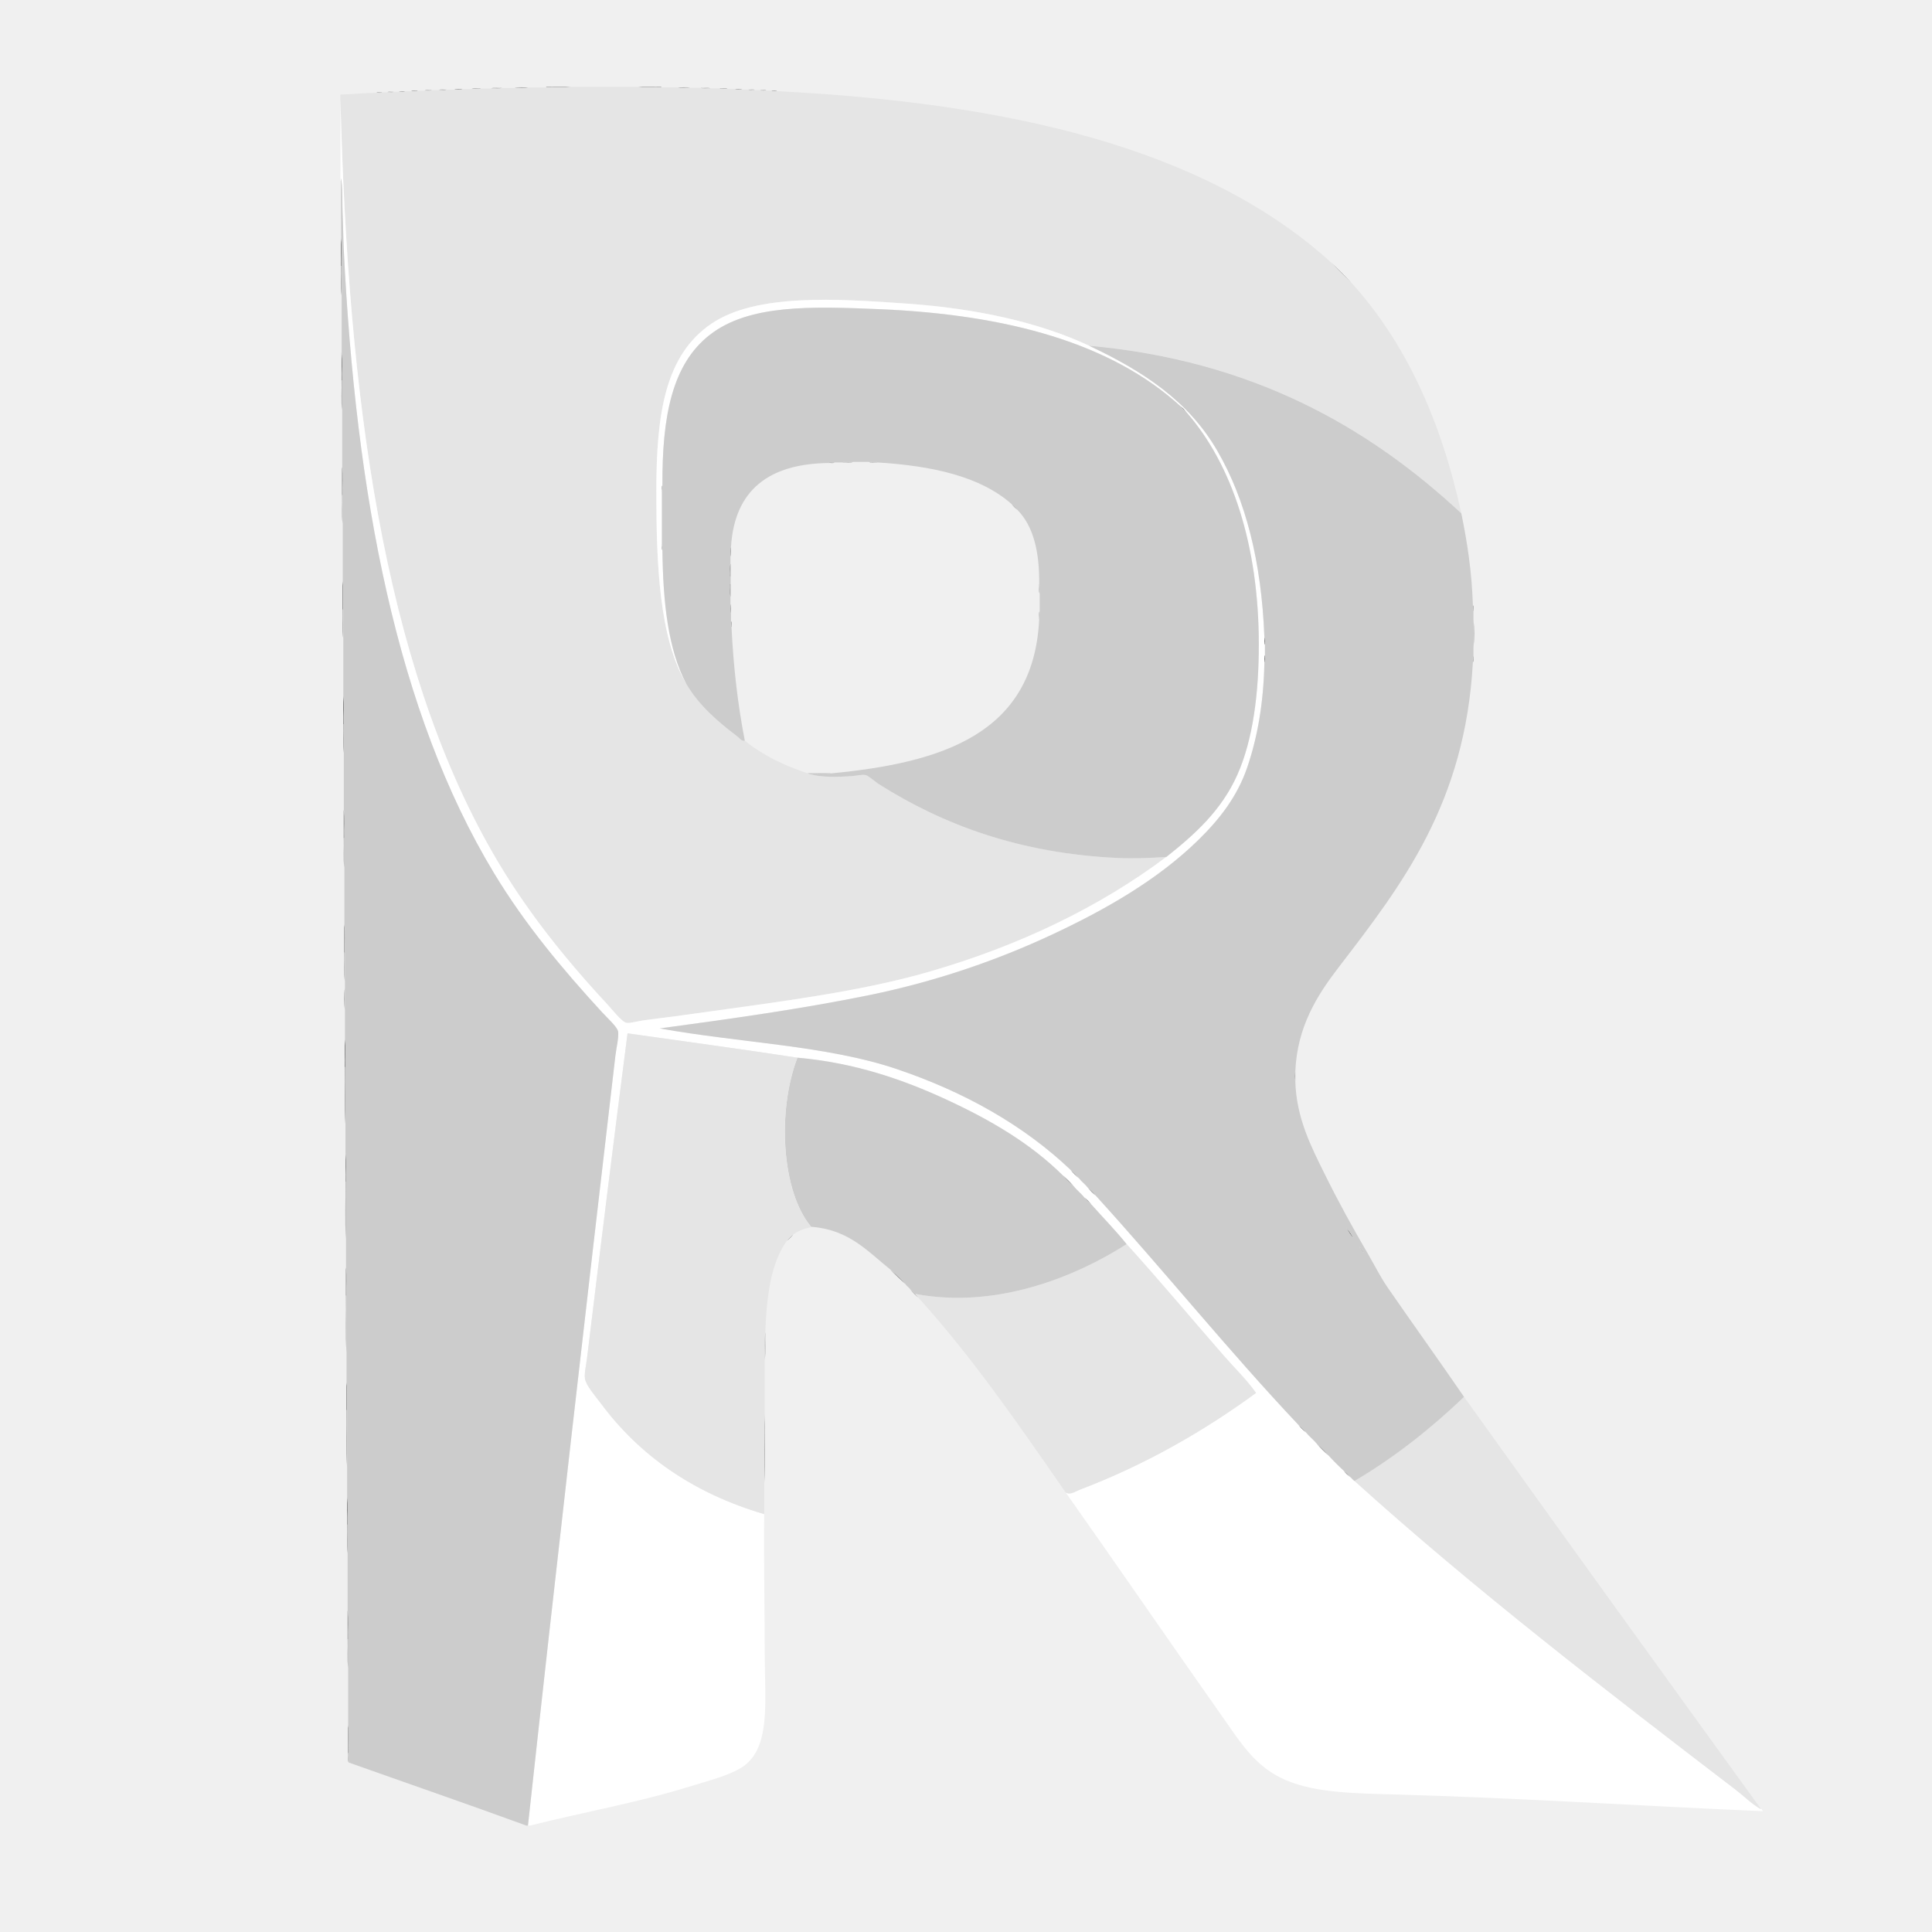
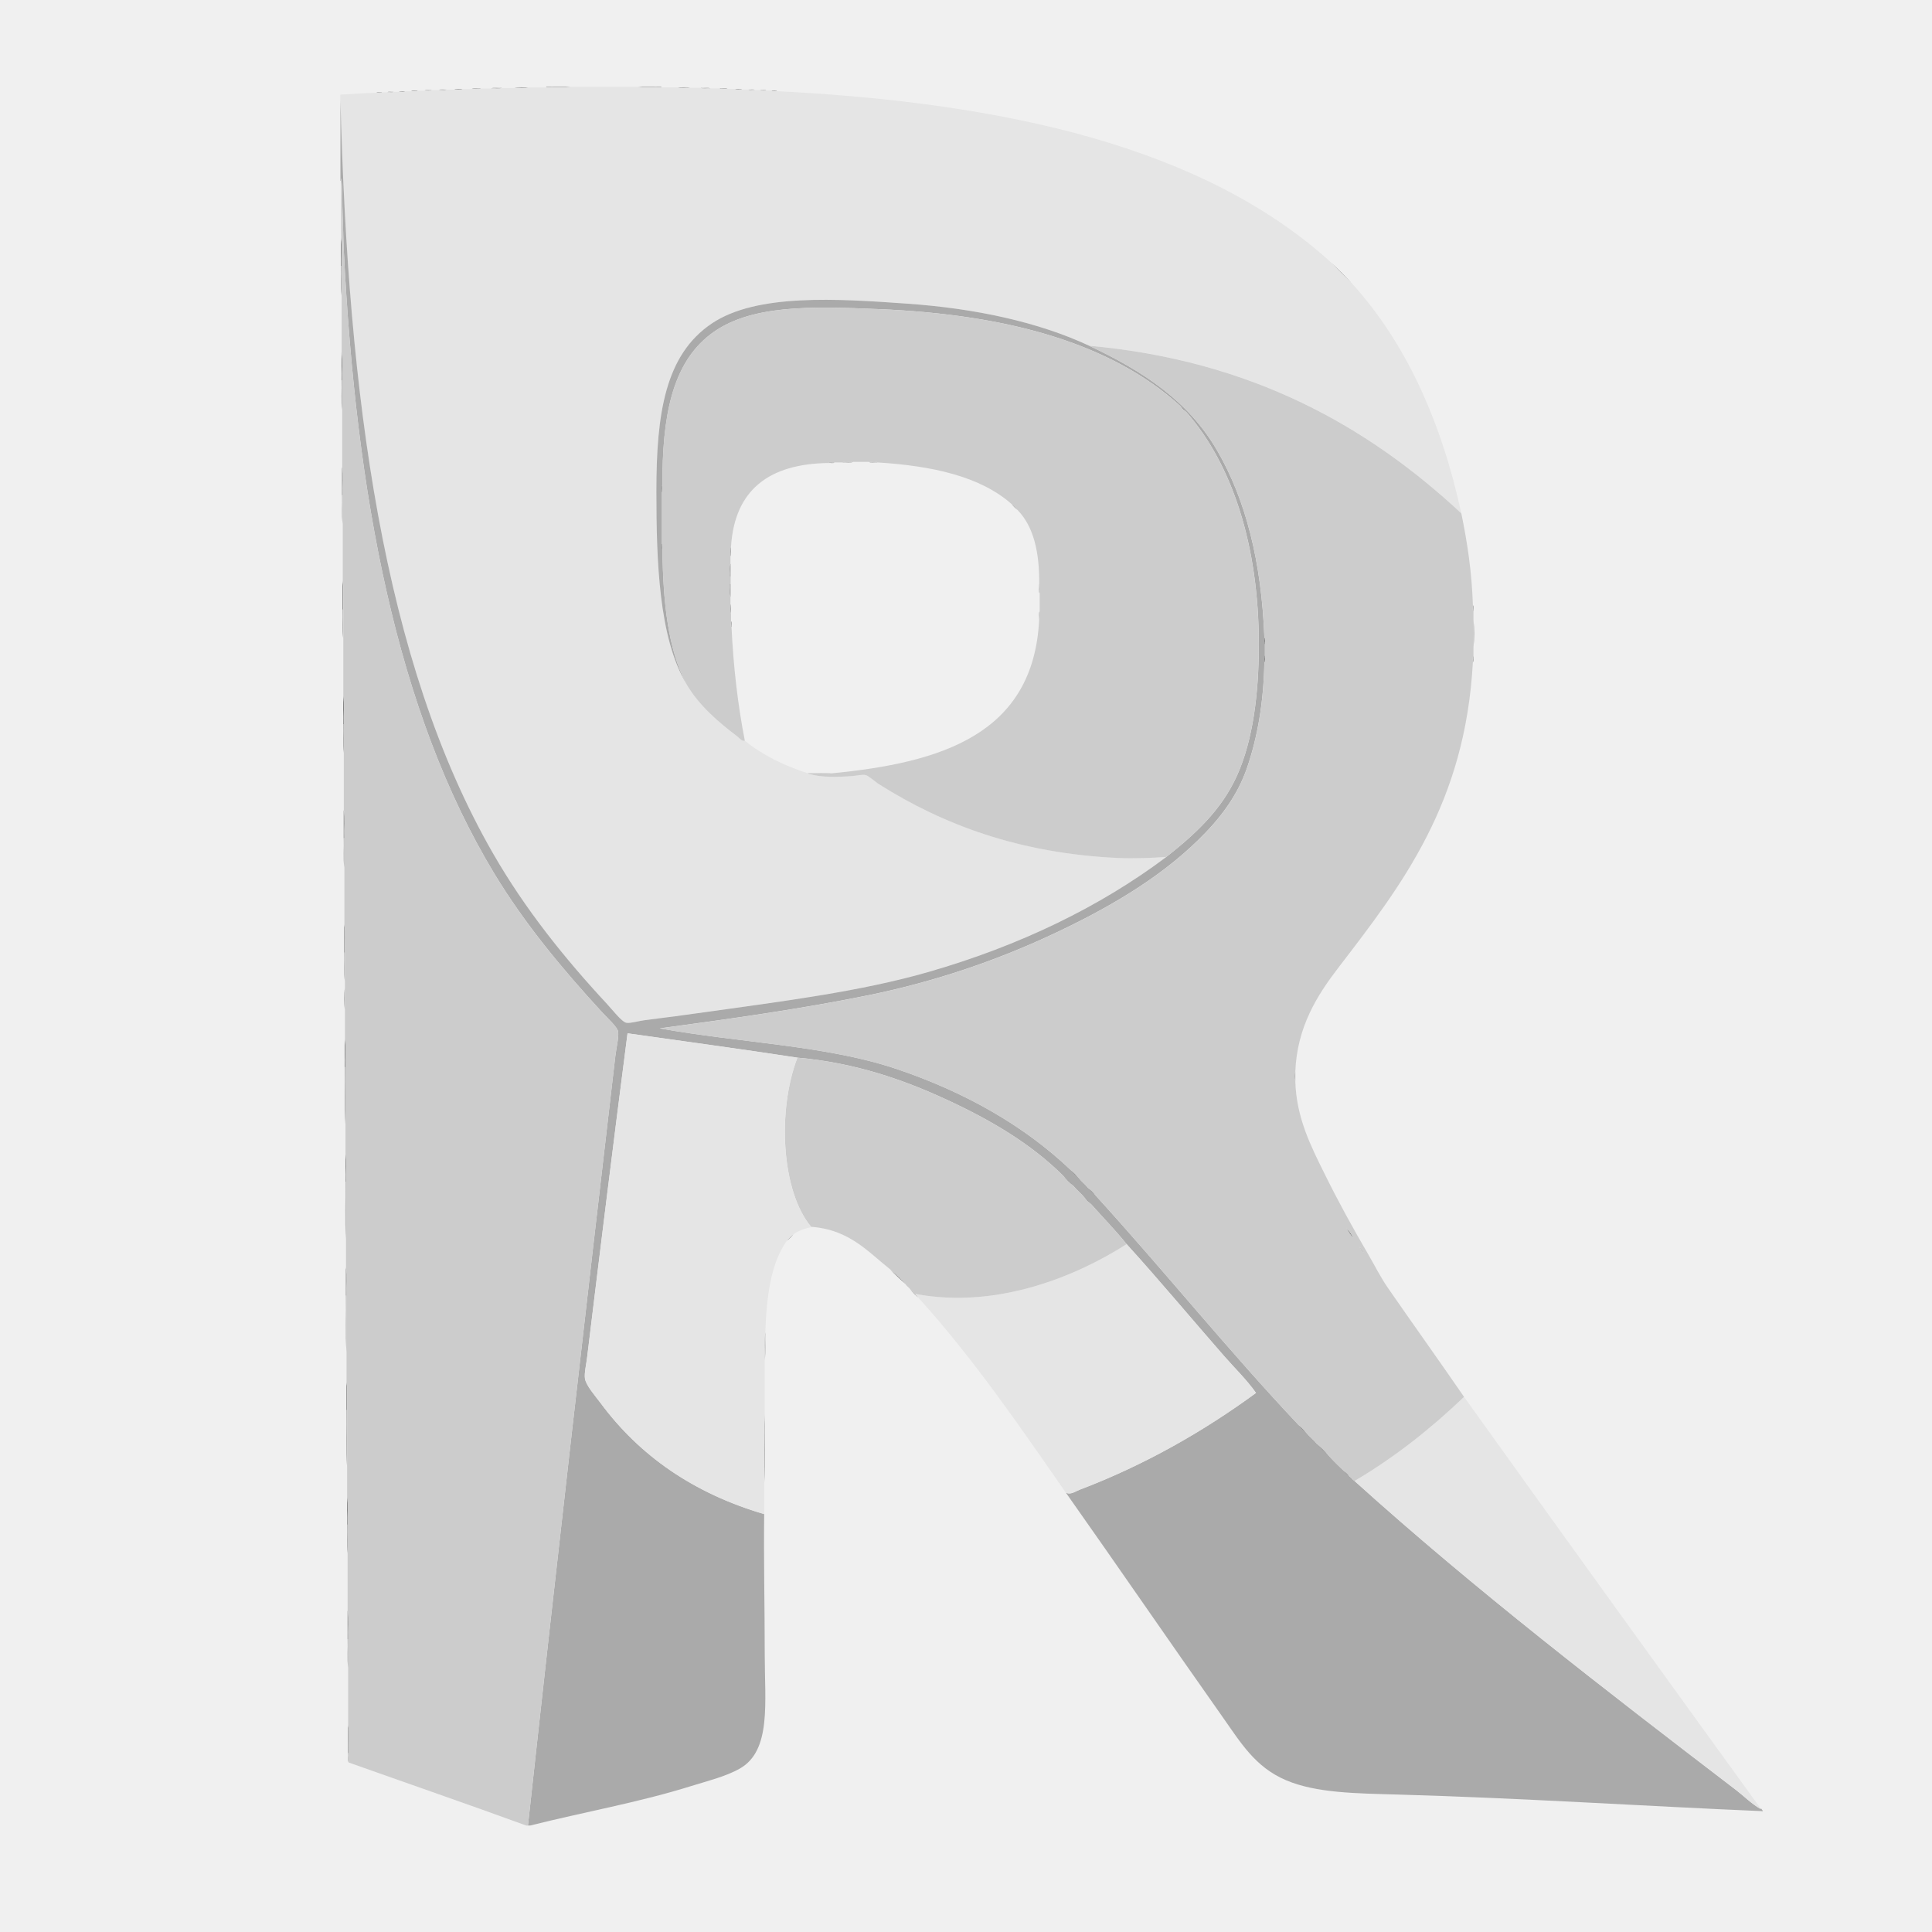
<svg xmlns="http://www.w3.org/2000/svg" version="1.1" baseProfile="tiny" id="Layer_1" x="0px" y="0px" width="80px" height="80px" viewBox="0 0 80 80" xml:space="preserve">
  <path fill-rule="evenodd" fill="#9F9F9F" d="M22.618,3.617c0-0.008,0-0.016,0-0.023c0.344,0,0.688,0,1.031,0  C23.351,3.646,22.954,3.602,22.618,3.617z" />
  <path fill-rule="evenodd" fill="#9F9F9F" d="M26.397,3.594c0.33,0,0.658,0,0.986,0c0,0.008,0,0.016,0,0.023  C27.063,3.602,26.681,3.646,26.397,3.594z" />
  <path fill-rule="evenodd" fill="#9F9F9F" d="M21.313,3.639c0.145-0.053,0.389-0.008,0.572-0.021  C21.739,3.67,21.497,3.625,21.313,3.639z" />
  <path fill-rule="evenodd" fill="#9F9F9F" d="M28.048,3.617c0.168,0.014,0.396-0.031,0.527,0.021  C28.407,3.625,28.179,3.67,28.048,3.617z" />
  <path fill-rule="evenodd" fill="#9F9F9F" d="M20.327,3.662c0.107-0.053,0.313-0.008,0.459-0.023  C20.679,3.693,20.474,3.648,20.327,3.662z" />
  <path fill-rule="evenodd" fill="#9F9F9F" d="M29.011,3.639c0.129,0.016,0.32-0.029,0.412,0.023  C29.292,3.648,29.103,3.693,29.011,3.639z" />
  <path fill-rule="evenodd" fill="#9F9F9F" d="M19.526,3.686c0.084-0.053,0.266-0.008,0.389-0.023  C19.831,3.715,19.647,3.67,19.526,3.686z" />
  <path fill-rule="evenodd" fill="#9F9F9F" d="M29.788,3.662c0.107,0.016,0.275-0.029,0.344,0.023  C30.024,3.67,29.858,3.715,29.788,3.662z" />
  <path fill-rule="evenodd" fill="#9F9F9F" d="M18.815,3.709c0.07-0.053,0.236-0.01,0.344-0.023  C19.091,3.738,18.923,3.693,18.815,3.709z" />
  <path fill-rule="evenodd" fill="#9F9F9F" d="M30.431,3.686c0.092,0.014,0.242-0.029,0.297,0.023  C30.636,3.693,30.483,3.738,30.431,3.686z" />
  <path fill-rule="evenodd" fill="#9F9F9F" d="M18.175,3.73c0.061-0.053,0.221-0.008,0.32-0.021  C18.433,3.762,18.274,3.717,18.175,3.73z" />
  <path fill-rule="evenodd" fill="#9F9F9F" d="M30.979,3.709c0.086,0.014,0.229-0.031,0.275,0.021  C31.171,3.717,31.026,3.762,30.979,3.709z" />
  <path fill-rule="evenodd" fill="#9F9F9F" d="M17.579,3.754c0.055-0.053,0.205-0.008,0.297-0.023  C17.823,3.783,17.671,3.74,17.579,3.754z" />
  <path fill-rule="evenodd" fill="#9F9F9F" d="M31.483,3.73c0.078,0.016,0.213-0.029,0.252,0.023  C31.659,3.74,31.522,3.783,31.483,3.73z" />
  <path fill-rule="evenodd" fill="#9F9F9F" d="M17.028,3.777c0.047-0.053,0.191-0.008,0.275-0.023  C17.257,3.807,17.114,3.762,17.028,3.777z" />
  <path fill-rule="evenodd" fill="#9F9F9F" d="M31.942,3.754c0.068,0.014,0.197-0.029,0.229,0.023  C32.101,3.762,31.974,3.807,31.942,3.754z" />
  <path fill-rule="evenodd" fill="#9F9F9F" d="M16.524,3.801c0.039-0.053,0.176-0.01,0.252-0.023  C16.737,3.83,16.603,3.785,16.524,3.801z" />
  <path fill-rule="evenodd" fill="#9F9F9F" d="M16.044,3.822c0.039-0.053,0.174-0.008,0.252-0.021  C16.257,3.852,16.12,3.809,16.044,3.822z" />
  <path fill-rule="evenodd" fill="#9F9F9F" d="M15.585,3.846c0.033-0.053,0.16-0.008,0.23-0.023  C15.782,3.875,15.655,3.832,15.585,3.846z" />
  <path fill-rule="evenodd" fill="#676767" d="M14.12,9.848c0.053,0.344,0.008,0.787,0.021,1.168c-0.006,0-0.014,0-0.021,0  C14.12,10.627,14.12,10.236,14.12,9.848z" />
  <path fill-rule="evenodd" fill="#9F9F9F" d="M14.12,11.016c0.008,0,0.016,0,0.021,0c0,0.404,0,0.811,0,1.215  C14.089,11.871,14.136,11.414,14.12,11.016z" />
  <path fill-rule="evenodd" fill="#676767" d="M14.142,14.59c0.055,0.344,0.008,0.787,0.023,1.168c-0.008,0-0.016,0-0.023,0  C14.142,15.369,14.142,14.979,14.142,14.59z" />
  <path fill-rule="evenodd" fill="#9F9F9F" d="M14.142,15.758c0.008,0,0.016,0,0.023,0c0,0.404,0,0.809,0,1.215  C14.112,16.613,14.157,16.154,14.142,15.758z" />
  <path fill-rule="evenodd" fill="#9F9F9F" d="M34.874,19.148c0.107-0.053,0.313-0.008,0.459-0.023  C35.226,19.178,35.021,19.133,34.874,19.148z" />
  <path fill-rule="evenodd" fill="#9F9F9F" d="M35.974,19.125c0.115,0.016,0.289-0.029,0.367,0.023  C36.226,19.133,36.05,19.178,35.974,19.125z" />
  <path fill-rule="evenodd" fill="#9F9F9F" d="M34.302,19.172c0.039-0.053,0.174-0.01,0.252-0.023  C34.515,19.201,34.378,19.156,34.302,19.172z" />
  <path fill-rule="evenodd" fill="#676767" d="M14.165,19.332c0.055,0.344,0.008,0.785,0.023,1.168c-0.008,0-0.016,0-0.023,0  C14.165,20.111,14.165,19.721,14.165,19.332z" />
  <path fill-rule="evenodd" fill="#676767" d="M27.429,20.088c-0.014,0.092,0.029,0.244-0.021,0.297  C27.421,20.293,27.376,20.143,27.429,20.088z" />
  <path fill-rule="evenodd" fill="#9F9F9F" d="M14.165,20.5c0.008,0,0.016,0,0.023,0c0,0.396,0,0.795,0,1.191  C14.136,21.34,14.181,20.889,14.165,20.5z" />
  <path fill-rule="evenodd" fill="#676767" d="M27.407,22.516c0.051,0.047,0.008,0.191,0.021,0.275  C27.376,22.744,27.421,22.6,27.407,22.516z" />
  <path fill-rule="evenodd" fill="#9F9F9F" d="M30.247,23.043c0.016-0.131-0.031-0.32,0.023-0.412  C30.255,22.76,30.3,22.951,30.247,23.043z" />
  <path fill-rule="evenodd" fill="#676767" d="M30.247,23.34c0,0.176,0,0.352,0,0.527c-0.008,0-0.016,0-0.023,0  C30.239,23.699,30.194,23.471,30.247,23.34z" />
  <path fill-rule="evenodd" fill="#9F9F9F" d="M30.224,23.867c0.008,0,0.016,0,0.023,0c0,0.107,0,0.215,0,0.32  c-0.008,0-0.016,0-0.023,0C30.224,24.082,30.224,23.975,30.224,23.867z" />
  <path fill-rule="evenodd" fill="#676767" d="M14.188,24.051c0.053,0.352,0.008,0.801,0.023,1.191c-0.008,0-0.016,0-0.023,0  C14.188,24.846,14.188,24.447,14.188,24.051z" />
  <path fill-rule="evenodd" fill="#676767" d="M30.224,24.188c0.008,0,0.016,0,0.023,0c0,0.176,0,0.352,0,0.527  C30.194,24.584,30.239,24.355,30.224,24.188z" />
  <path fill-rule="evenodd" fill="#9F9F9F" d="M43.03,24.188c0.053,0.086,0.008,0.268,0.021,0.391  C42.999,24.492,43.044,24.311,43.03,24.188z" />
  <path fill-rule="evenodd" fill="#9F9F9F" d="M30.247,25.014c0.053,0.084,0.008,0.266,0.023,0.389  C30.216,25.318,30.263,25.135,30.247,25.014z" />
  <path fill-rule="evenodd" fill="#9F9F9F" d="M60.989,25.059c0.053,0.039,0.008,0.176,0.023,0.252  C60.96,25.271,61.005,25.137,60.989,25.059z" />
  <path fill-rule="evenodd" fill="#9F9F9F" d="M14.188,25.242c0.008,0,0.016,0,0.023,0c0,0.396,0,0.793,0,1.191  C14.157,26.082,14.204,25.631,14.188,25.242z" />
  <path fill-rule="evenodd" fill="#9F9F9F" d="M43.052,25.311c-0.014,0.107,0.031,0.273-0.021,0.344  C43.044,25.547,42.999,25.379,43.052,25.311z" />
  <path fill-rule="evenodd" fill="#9F9F9F" d="M61.013,25.654c0.037,0.336,0.037,0.832,0,1.168  C61.013,26.434,61.013,26.043,61.013,25.654z" />
  <path fill-rule="evenodd" fill="#9F9F9F" d="M30.271,25.723c0.051,0.039,0.008,0.176,0.021,0.252  C30.241,25.936,30.284,25.801,30.271,25.723z" />
  <path fill-rule="evenodd" fill="#676767" d="M52.353,26.387c0.053,0.063,0.008,0.221,0.023,0.32  C52.323,26.646,52.368,26.486,52.353,26.387z" />
  <path fill-rule="evenodd" fill="#676767" d="M52.376,27.121c-0.016,0.1,0.029,0.258-0.023,0.32  C52.368,27.342,52.323,27.182,52.376,27.121z" />
  <path fill-rule="evenodd" fill="#9F9F9F" d="M60.989,27.418c0.016-0.076-0.029-0.213,0.023-0.252  C60.997,27.244,61.042,27.379,60.989,27.418z" />
  <path fill-rule="evenodd" fill="#676767" d="M14.212,28.793c0.053,0.352,0.008,0.801,0.021,1.191c-0.008,0-0.014,0-0.021,0  C14.212,29.586,14.212,29.189,14.212,28.793z" />
  <path fill-rule="evenodd" fill="#9F9F9F" d="M14.212,29.984c0.008,0,0.014,0,0.021,0c0,0.396,0,0.793,0,1.191  C14.181,30.824,14.226,30.373,14.212,29.984z" />
  <path fill-rule="evenodd" fill="#9F9F9F" d="M33.454,32.023c0.32,0,0.641,0,0.963,0c-0.26,0.053-0.619,0.008-0.918,0.021  C33.481,32.041,33.454,32.045,33.454,32.023z" />
  <path fill-rule="evenodd" fill="#676767" d="M14.233,33.535c0.055,0.344,0.008,0.785,0.023,1.168c-0.008,0-0.016,0-0.023,0  C14.233,34.313,14.233,33.924,14.233,33.535z" />
  <path fill-rule="evenodd" fill="#9F9F9F" d="M14.233,34.703c0.008,0,0.016,0,0.023,0c0,0.404,0,0.809,0,1.215  C14.204,35.559,14.249,35.1,14.233,34.703z" />
  <path fill-rule="evenodd" fill="#676767" d="M14.257,38.277c0.053,0.344,0.008,0.785,0.023,1.168c-0.008,0-0.016,0-0.023,0  C14.257,39.055,14.257,38.666,14.257,38.277z" />
  <path fill-rule="evenodd" fill="#9F9F9F" d="M14.257,39.445c0.008,0,0.016,0,0.023,0c0,0.396,0,0.793,0,1.191  C14.226,40.285,14.272,39.834,14.257,39.445z" />
  <path fill-rule="evenodd" fill="#9F9F9F" d="M14.28,40.91c0,0.299,0,0.596,0,0.895C14.241,41.561,14.241,41.156,14.28,40.91z" />
  <path fill-rule="evenodd" fill="#676767" d="M14.28,43.018c0.053,0.344,0.008,0.787,0.023,1.17c-0.008,0-0.016,0-0.023,0  C14.28,43.797,14.28,43.408,14.28,43.018z" />
  <path fill-rule="evenodd" fill="#9F9F9F" d="M14.28,44.188c0.008,0,0.016,0,0.023,0c0,0.785,0,1.572,0,2.359  C14.249,45.805,14.296,44.965,14.28,44.188z" />
  <path fill-rule="evenodd" fill="#9F9F9F" d="M53.636,44.76c-0.037-0.078-0.037-0.313,0-0.391  C53.636,44.5,53.636,44.629,53.636,44.76z" />
  <path fill-rule="evenodd" fill="#676767" d="M14.304,47.738c0.053,0.352,0.006,0.801,0.021,1.191c-0.008,0-0.016,0-0.021,0  C14.304,48.531,14.304,48.135,14.304,47.738z" />
  <path fill-rule="evenodd" fill="#9F9F9F" d="M14.304,48.93c0.006,0,0.014,0,0.021,0c0,0.785,0,1.572,0,2.359  C14.272,50.547,14.317,49.707,14.304,48.93z" />
  <path fill-rule="evenodd" fill="#676767" d="M14.325,52.48c0.055,0.342,0.008,0.785,0.023,1.168c-0.008,0-0.016,0-0.023,0  C14.325,53.258,14.325,52.869,14.325,52.48z" />
  <path fill-rule="evenodd" fill="#9F9F9F" d="M14.325,53.648c0.008,0,0.016,0,0.023,0c0,0.785,0,1.572,0,2.359  C14.296,55.268,14.341,54.426,14.325,53.648z" />
  <path fill-rule="evenodd" fill="#9F9F9F" d="M31.69,55.16c-0.016,0.373,0.029,0.809-0.023,1.145  C31.683,55.932,31.636,55.496,31.69,55.16z" />
  <path fill-rule="evenodd" fill="#676767" d="M14.349,57.221c0.053,0.344,0.008,0.787,0.023,1.17c-0.008,0-0.016,0-0.023,0  C14.349,58,14.349,57.611,14.349,57.221z" />
  <path fill-rule="evenodd" fill="#9F9F9F" d="M14.349,58.391c0.008,0,0.016,0,0.023,0c0,0.785,0,1.572,0,2.359  C14.317,60.008,14.364,59.168,14.349,58.391z" />
  <path fill-rule="evenodd" fill="#9F9F9F" d="M31.667,58.551c-0.016,0.961,0.031,1.984-0.023,2.908  C31.659,60.498,31.614,59.475,31.667,58.551z" />
  <path fill-rule="evenodd" fill="#676767" d="M14.372,61.963c0.053,0.344,0.008,0.787,0.021,1.168c-0.006,0-0.014,0-0.021,0  C14.372,62.742,14.372,62.354,14.372,61.963z" />
  <path fill-rule="evenodd" fill="#9F9F9F" d="M14.372,63.131c0.008,0,0.016,0,0.021,0c0,0.398,0,0.795,0,1.191  C14.341,63.973,14.388,63.521,14.372,63.131z" />
  <path fill-rule="evenodd" fill="#676767" d="M14.394,66.682c0.055,0.352,0.008,0.803,0.023,1.191c-0.008,0-0.016,0-0.023,0  C14.394,67.477,14.394,67.08,14.394,66.682z" />
  <path fill-rule="evenodd" fill="#9F9F9F" d="M14.394,67.873c0.008,0,0.016,0,0.023,0c0,0.398,0,0.795,0,1.191  C14.364,68.713,14.409,68.264,14.394,67.873z" />
  <path fill-rule="evenodd" fill="#676767" d="M14.417,71.424c0.055,0.344,0.008,0.787,0.023,1.17c-0.008,0-0.016,0-0.023,0  C14.417,72.203,14.417,71.814,14.417,71.424z" />
  <path fill-rule="evenodd" fill="#9F9F9F" d="M14.417,72.594c0.008,0,0.016,0,0.023,0c0,0.129,0,0.258,0,0.389  C14.388,72.898,14.433,72.715,14.417,72.594z" />
  <path fill-rule="evenodd" fill="#9F9F9F" d="M55.126,10.879c0.291,0.273,0.574,0.555,0.846,0.848  C55.681,11.453,55.397,11.17,55.126,10.879z" />
  <path fill-rule="evenodd" fill="#E5E5E5" d="M23.649,3.594c0.916,0,1.832,0,2.748,0c0.283,0.053,0.666,0.008,0.986,0.023  c0.221,0,0.443,0,0.664,0c0.131,0.053,0.359,0.008,0.527,0.021c0.145,0,0.289,0,0.436,0c0.092,0.055,0.281,0.01,0.412,0.023  c0.121,0,0.244,0,0.365,0c0.07,0.053,0.236,0.008,0.344,0.023c0.1,0,0.199,0,0.299,0c0.053,0.053,0.205,0.008,0.297,0.023  c0.084,0,0.168,0,0.252,0c0.047,0.053,0.191,0.008,0.275,0.021c0.076,0,0.152,0,0.229,0c0.039,0.053,0.176,0.01,0.252,0.023  c0.068,0,0.139,0,0.207,0c0.031,0.053,0.158,0.008,0.229,0.023c9.537,0.482,17.709,2.328,22.955,7.102  c0.271,0.291,0.555,0.574,0.846,0.848c2.229,2.459,3.701,5.678,4.537,9.529c-3.852-3.588-8.664-6.332-15.418-6.941  c-2.076-0.967-4.66-1.539-7.537-1.74c-2.887-0.203-6.23-0.428-8.086,0.824c-1.928,1.299-2.291,3.729-2.291,6.941  c0,2.955,0.109,6.078,1.238,7.973c0.504,0.871,1.299,1.566,2.107,2.176c0.096,0.072,0.186,0.215,0.32,0.184  c0.727,0.592,1.611,1.029,2.611,1.352c0,0.021,0.027,0.018,0.045,0.021c0.484,0.148,1.146,0.135,1.766,0.092  c0.193-0.014,0.42-0.072,0.572-0.045c0.123,0.021,0.391,0.275,0.572,0.389c2.629,1.658,5.793,2.861,9.896,3.047  c0.639,0.029,1.369,0,1.992-0.045c-2.75,2.064-6.072,3.676-9.85,4.764c-2.811,0.811-6.057,1.217-9.301,1.672  c-0.744,0.105-1.572,0.219-2.428,0.322c-0.271,0.033-0.609,0.141-0.779,0.113c-0.193-0.031-0.592-0.553-0.803-0.777  c-1.766-1.902-3.395-3.932-4.719-6.232c-4.582-7.959-6.008-19.01-6.322-31.199c0-0.078,0-0.154,0-0.23  c0.508-0.01,0.969-0.07,1.488-0.068c0.07-0.014,0.197,0.029,0.23-0.023c0.076,0,0.152,0,0.229,0  c0.076-0.014,0.213,0.029,0.252-0.021c0.076,0,0.152,0,0.229,0c0.078-0.016,0.213,0.029,0.252-0.023c0.084,0,0.168,0,0.252,0  c0.086-0.016,0.229,0.029,0.275-0.023c0.092,0,0.184,0,0.275,0c0.092-0.014,0.244,0.029,0.297-0.023c0.1,0,0.199,0,0.299,0  c0.1-0.014,0.258,0.031,0.32-0.021c0.107,0,0.213,0,0.32,0c0.107-0.016,0.275,0.029,0.344-0.023c0.123,0,0.244,0,0.367,0  c0.121-0.016,0.305,0.029,0.389-0.023c0.139,0,0.275,0,0.412,0c0.146-0.014,0.352,0.031,0.459-0.023c0.176,0,0.352,0,0.527,0  c0.184-0.014,0.426,0.031,0.572-0.021c0.244,0,0.488,0,0.732,0C22.954,3.602,23.351,3.646,23.649,3.594z" />
-   <path fill-rule="evenodd" fill="#FFFFFF" d="M14.097,4.145c0.314,12.189,1.74,23.24,6.322,31.199  c1.324,2.301,2.953,4.33,4.719,6.232c0.211,0.225,0.609,0.746,0.803,0.777c0.17,0.027,0.508-0.08,0.779-0.113  c0.855-0.104,1.684-0.217,2.428-0.322c3.244-0.455,6.49-0.861,9.301-1.672c3.777-1.088,7.1-2.699,9.85-4.764  c1.164-0.922,2.275-1.918,2.934-3.391c0.648-1.453,0.893-3.357,0.893-5.406c0-4.1-1.1-7.449-3-9.621  c-0.076-0.094-0.16-0.178-0.252-0.252c-2.852-2.598-7.135-3.785-12.439-4.01c-2.854-0.121-5.412-0.201-7.033,1.055  c-1.57,1.215-1.984,3.383-1.971,6.23c-0.053,0.055-0.008,0.205-0.021,0.297c0,0.711,0,1.42,0,2.131  c0.014,0.084-0.031,0.229,0.021,0.275c0.025,2.145,0.234,4.102,0.986,5.521c-1.129-1.895-1.238-5.018-1.238-7.973  c0-3.213,0.363-5.643,2.291-6.941c1.855-1.252,5.199-1.027,8.086-0.824c2.877,0.201,5.461,0.773,7.537,1.74  c2.232,1.049,4.115,2.279,5.314,4.354c1.174,2.025,1.828,4.59,1.947,7.719c0.016,0.1-0.029,0.26,0.023,0.32c0,0.139,0,0.275,0,0.414  c-0.053,0.061-0.008,0.221-0.023,0.32c-0.035,1.697-0.291,3.098-0.709,4.33c-0.414,1.217-1.16,2.162-2.016,3  c-1.688,1.654-3.834,2.885-6.094,3.939s-4.795,1.932-7.561,2.498c-2.773,0.566-5.707,0.977-8.658,1.375  c3.316,0.598,6.896,0.703,9.781,1.672c2.861,0.961,5.314,2.359,7.238,4.191c0.105,0.125,0.221,0.238,0.344,0.344  c0.109,0.145,0.258,0.246,0.367,0.391c0.098,0.115,0.203,0.223,0.32,0.32c2.846,3.125,5.506,6.436,8.406,9.506  c0.09,0.109,0.189,0.209,0.299,0.299c0.139,0.174,0.318,0.307,0.459,0.48c0.15,0.17,0.311,0.33,0.48,0.48  c0.203,0.225,0.418,0.438,0.641,0.643c0.066,0.086,0.145,0.162,0.23,0.229c0.082,0.047,0.123,0.137,0.205,0.184  c4.973,4.49,10.416,8.68,15.807,12.805c0.322,0.248,0.637,0.568,1.008,0.779c0.035,0.02,0.004,0.012,0-0.023  c0.055,0.008,0.051,0.072,0.092,0.092c0,0.008,0,0.016,0,0.023c-4.955-0.211-10.018-0.545-15.096-0.688  c-1.738-0.049-3.402-0.061-4.65-0.596c-1.273-0.543-1.865-1.543-2.635-2.635c-2.215-3.141-4.295-6.178-6.482-9.277  c0.018,0.004,0.021,0.023,0.045,0.023c0.188,0.064,0.365-0.076,0.527-0.137c2.697-1.023,5.145-2.426,7.307-4.01  c-0.385-0.547-0.879-1.021-1.328-1.535c-1.332-1.521-2.664-3.123-4.031-4.627c-0.463-0.576-0.979-1.1-1.467-1.65  c-0.082-0.1-0.174-0.191-0.275-0.273c-0.139-0.174-0.318-0.309-0.457-0.482c-0.137-0.154-0.281-0.299-0.436-0.434  c-1.344-1.332-3.004-2.303-4.811-3.139c-1.797-0.832-3.813-1.535-6.186-1.742c-2.322-0.357-4.686-0.674-7.033-1.008  c-0.568,4.387-1.127,8.908-1.672,13.402c-0.037,0.314-0.125,0.67-0.092,0.893c0.043,0.287,0.443,0.74,0.643,1.008  c1.619,2.191,3.861,3.748,6.779,4.605c-0.023,1.914,0.023,3.855,0.023,5.795c0,2.02,0.281,3.996-1.031,4.742  c-0.592,0.336-1.365,0.521-2.039,0.732c-2.113,0.662-4.428,1.072-6.643,1.627c-0.031,0-0.061,0-0.092,0  c1.156-10.605,2.381-21.271,3.619-31.865c0.041-0.346,0.148-0.771,0.115-1.008c-0.027-0.191-0.443-0.561-0.664-0.803  c-1.629-1.771-3.195-3.646-4.467-5.748c-4.043-6.682-5.736-15.693-6.232-25.863c-0.021-0.465-0.021-0.939-0.045-1.422  c-0.021-0.457,0.004-0.939-0.047-1.396c-0.002-0.021-0.008-0.203-0.021,0c-0.008,0-0.016,0-0.023,0  C14.097,6.373,14.097,5.258,14.097,4.145z" />
+   <path fill-rule="evenodd" fill="#aaaaaa" d="M14.097,4.145c0.314,12.189,1.74,23.24,6.322,31.199  c1.324,2.301,2.953,4.33,4.719,6.232c0.211,0.225,0.609,0.746,0.803,0.777c0.17,0.027,0.508-0.08,0.779-0.113  c0.855-0.104,1.684-0.217,2.428-0.322c3.244-0.455,6.49-0.861,9.301-1.672c3.777-1.088,7.1-2.699,9.85-4.764  c1.164-0.922,2.275-1.918,2.934-3.391c0.648-1.453,0.893-3.357,0.893-5.406c0-4.1-1.1-7.449-3-9.621  c-0.076-0.094-0.16-0.178-0.252-0.252c-2.852-2.598-7.135-3.785-12.439-4.01c-2.854-0.121-5.412-0.201-7.033,1.055  c-1.57,1.215-1.984,3.383-1.971,6.23c-0.053,0.055-0.008,0.205-0.021,0.297c0,0.711,0,1.42,0,2.131  c0.014,0.084-0.031,0.229,0.021,0.275c0.025,2.145,0.234,4.102,0.986,5.521c-1.129-1.895-1.238-5.018-1.238-7.973  c0-3.213,0.363-5.643,2.291-6.941c1.855-1.252,5.199-1.027,8.086-0.824c2.877,0.201,5.461,0.773,7.537,1.74  c2.232,1.049,4.115,2.279,5.314,4.354c1.174,2.025,1.828,4.59,1.947,7.719c0.016,0.1-0.029,0.26,0.023,0.32c0,0.139,0,0.275,0,0.414  c-0.053,0.061-0.008,0.221-0.023,0.32c-0.035,1.697-0.291,3.098-0.709,4.33c-0.414,1.217-1.16,2.162-2.016,3  c-1.688,1.654-3.834,2.885-6.094,3.939s-4.795,1.932-7.561,2.498c-2.773,0.566-5.707,0.977-8.658,1.375  c3.316,0.598,6.896,0.703,9.781,1.672c2.861,0.961,5.314,2.359,7.238,4.191c0.105,0.125,0.221,0.238,0.344,0.344  c0.109,0.145,0.258,0.246,0.367,0.391c0.098,0.115,0.203,0.223,0.32,0.32c2.846,3.125,5.506,6.436,8.406,9.506  c0.09,0.109,0.189,0.209,0.299,0.299c0.139,0.174,0.318,0.307,0.459,0.48c0.15,0.17,0.311,0.33,0.48,0.48  c0.203,0.225,0.418,0.438,0.641,0.643c0.066,0.086,0.145,0.162,0.23,0.229c0.082,0.047,0.123,0.137,0.205,0.184  c4.973,4.49,10.416,8.68,15.807,12.805c0.322,0.248,0.637,0.568,1.008,0.779c0.035,0.02,0.004,0.012,0-0.023  c0.055,0.008,0.051,0.072,0.092,0.092c0,0.008,0,0.016,0,0.023c-4.955-0.211-10.018-0.545-15.096-0.688  c-1.738-0.049-3.402-0.061-4.65-0.596c-1.273-0.543-1.865-1.543-2.635-2.635c-2.215-3.141-4.295-6.178-6.482-9.277  c0.018,0.004,0.021,0.023,0.045,0.023c0.188,0.064,0.365-0.076,0.527-0.137c2.697-1.023,5.145-2.426,7.307-4.01  c-0.385-0.547-0.879-1.021-1.328-1.535c-1.332-1.521-2.664-3.123-4.031-4.627c-0.463-0.576-0.979-1.1-1.467-1.65  c-0.082-0.1-0.174-0.191-0.275-0.273c-0.139-0.174-0.318-0.309-0.457-0.482c-0.137-0.154-0.281-0.299-0.436-0.434  c-1.344-1.332-3.004-2.303-4.811-3.139c-1.797-0.832-3.813-1.535-6.186-1.742c-2.322-0.357-4.686-0.674-7.033-1.008  c-0.568,4.387-1.127,8.908-1.672,13.402c-0.037,0.314-0.125,0.67-0.092,0.893c0.043,0.287,0.443,0.74,0.643,1.008  c1.619,2.191,3.861,3.748,6.779,4.605c-0.023,1.914,0.023,3.855,0.023,5.795c0,2.02,0.281,3.996-1.031,4.742  c-0.592,0.336-1.365,0.521-2.039,0.732c-2.113,0.662-4.428,1.072-6.643,1.627c-0.031,0-0.061,0-0.092,0  c1.156-10.605,2.381-21.271,3.619-31.865c0.041-0.346,0.148-0.771,0.115-1.008c-0.027-0.191-0.443-0.561-0.664-0.803  c-1.629-1.771-3.195-3.646-4.467-5.748c-4.043-6.682-5.736-15.693-6.232-25.863c-0.021-0.465-0.021-0.939-0.045-1.422  c-0.021-0.457,0.004-0.939-0.047-1.396c-0.002-0.021-0.008-0.203-0.021,0c-0.008,0-0.016,0-0.023,0  C14.097,6.373,14.097,5.258,14.097,4.145z" />
  <path fill-rule="evenodd" fill="#E5E5E5" d="M60.622,57.84c4.076,5.699,8.176,11.373,12.279,17.043c0.004,0.035,0.035,0.043,0,0.023  c-0.371-0.211-0.686-0.531-1.008-0.779c-5.391-4.125-10.834-8.314-15.807-12.805C57.769,60.33,59.255,59.145,60.622,57.84z" />
  <path fill-rule="evenodd" fill="#676767" d="M48.872,16.813c0.092,0.074,0.176,0.158,0.252,0.252  C49.03,16.988,48.946,16.906,48.872,16.813z" />
  <path fill-rule="evenodd" fill="#676767" d="M44.335,48.447c0.125,0.105,0.238,0.221,0.344,0.344  C44.556,48.686,44.44,48.572,44.335,48.447z" />
  <path fill-rule="evenodd" fill="#676767" d="M45.046,49.182c0.115,0.096,0.223,0.203,0.32,0.32  C45.249,49.404,45.144,49.297,45.046,49.182z" />
  <path fill-rule="evenodd" fill="#676767" d="M53.772,59.008c0.109,0.09,0.209,0.189,0.299,0.299  C53.962,59.217,53.862,59.117,53.772,59.008z" />
  <path fill-rule="evenodd" fill="#676767" d="M54.53,59.787c0.17,0.15,0.33,0.311,0.48,0.48  C54.841,60.117,54.681,59.957,54.53,59.787z" />
  <path fill-rule="evenodd" fill="#676767" d="M55.651,60.91c0.086,0.066,0.162,0.143,0.23,0.229  C55.796,61.072,55.718,60.996,55.651,60.91z" />
  <path fill-rule="evenodd" fill="#676767" d="M44.907,49.594c0.102,0.082,0.193,0.174,0.275,0.273  C45.081,49.785,44.989,49.695,44.907,49.594z" />
  <path fill-rule="evenodd" fill="#676767" d="M44.015,48.678c0.154,0.135,0.299,0.279,0.436,0.434  C44.296,48.977,44.149,48.832,44.015,48.678z" />
  <path fill-rule="evenodd" fill="#9F9F9F" d="M41.884,20.867c0.094,0.074,0.178,0.158,0.252,0.252  C42.042,21.045,41.958,20.961,41.884,20.867z" />
  <path fill-rule="evenodd" fill="#9F9F9F" d="M56.294,51.633c-0.008-0.025,0.139,0.176,0.184,0.252  C56.499,51.969,56.329,51.711,56.294,51.633z" />
  <path fill-rule="evenodd" fill="#676767" d="M56.042,51.266c-0.121-0.125-0.213-0.277-0.299-0.436  C55.849,50.971,55.96,51.102,56.042,51.266z" />
  <path fill-rule="evenodd" fill="#9F9F9F" d="M32.583,51.381c0.082-0.102,0.174-0.193,0.275-0.275  C32.776,51.207,32.685,51.299,32.583,51.381z" />
  <path fill-rule="evenodd" fill="#9F9F9F" d="M37.716,53.418c0.074,0.041,0.107,0.121,0.182,0.16  c0.023,0.061,0.092,0.078,0.115,0.139C37.903,53.627,37.804,53.527,37.716,53.418z" />
  <path fill-rule="evenodd" fill="#676767" d="M36.868,52.57c0.217,0.188,0.43,0.379,0.617,0.596  C37.28,52.969,37.065,52.777,36.868,52.57z" />
  <path fill-rule="evenodd" fill="#E5E5E5" d="M44.13,61.803c-1.939-2.795-3.865-5.604-6.117-8.086  c-0.023-0.061-0.092-0.078-0.115-0.139c3.443,0.648,6.746-0.777,8.752-2.061c1.367,1.504,2.699,3.105,4.031,4.627  c0.449,0.514,0.943,0.988,1.328,1.535c-2.162,1.584-4.609,2.986-7.307,4.01c-0.162,0.061-0.34,0.201-0.527,0.137  C44.151,61.826,44.147,61.807,44.13,61.803z" />
  <path fill-rule="evenodd" fill="#CCCCCC" d="M60.509,21.256c0.246,1.182,0.436,2.42,0.48,3.803c0.016,0.078-0.029,0.213,0.023,0.252  c0,0.115,0,0.229,0,0.344c0,0.389,0,0.779,0,1.168c0,0.115,0,0.229,0,0.344c-0.053,0.039-0.008,0.176-0.023,0.252  c-0.316,5.84-2.93,9.213-5.566,12.645c-0.885,1.152-1.713,2.457-1.787,4.307c-0.037,0.078-0.037,0.313,0,0.391  c0.037,1.521,0.658,2.725,1.215,3.848c0.566,1.148,1.164,2.234,1.787,3.299c0.299,0.514,0.531,0.988,0.848,1.443  c1.033,1.492,2.094,2.973,3.137,4.49c-1.367,1.305-2.854,2.49-4.535,3.482c-0.082-0.047-0.123-0.137-0.205-0.184  c-0.068-0.086-0.145-0.162-0.23-0.229c-0.223-0.205-0.438-0.418-0.641-0.643c-0.15-0.17-0.311-0.33-0.48-0.48  c-0.141-0.174-0.32-0.307-0.459-0.48c-0.09-0.109-0.189-0.209-0.299-0.299c-2.9-3.07-5.561-6.381-8.406-9.506  c-0.098-0.117-0.205-0.225-0.32-0.32c-0.109-0.145-0.258-0.246-0.367-0.391c-0.105-0.123-0.219-0.238-0.344-0.344  c-1.924-1.832-4.377-3.23-7.238-4.191c-2.885-0.969-6.465-1.074-9.781-1.672c2.951-0.398,5.885-0.809,8.658-1.375  c2.766-0.566,5.301-1.443,7.561-2.498s4.406-2.285,6.094-3.939c0.855-0.838,1.602-1.783,2.016-3c0.418-1.232,0.674-2.633,0.709-4.33  c0.053-0.063,0.008-0.221,0.023-0.32c0-0.139,0-0.275,0-0.414c-0.016-0.1,0.029-0.258-0.023-0.32  c-0.119-3.129-0.773-5.693-1.947-7.719c-1.199-2.074-3.082-3.305-5.314-4.354C51.845,14.924,56.657,17.668,60.509,21.256z   M56.478,51.885c-0.045-0.076-0.191-0.277-0.184-0.252C56.329,51.711,56.499,51.969,56.478,51.885z M55.743,50.83  c0.086,0.158,0.178,0.311,0.299,0.436C55.96,51.102,55.849,50.971,55.743,50.83z" />
  <path fill-rule="evenodd" fill="#CCCCCC" d="M33.019,43.797c2.373,0.207,4.389,0.91,6.186,1.742  c1.807,0.836,3.467,1.807,4.811,3.139c0.135,0.154,0.281,0.299,0.436,0.434c0.139,0.174,0.318,0.309,0.457,0.482  c0.082,0.102,0.174,0.191,0.275,0.273c0.488,0.551,1.004,1.074,1.467,1.65c-2.006,1.283-5.309,2.709-8.752,2.061  c-0.074-0.039-0.107-0.119-0.182-0.16c-0.064-0.098-0.168-0.154-0.23-0.252c-0.188-0.217-0.4-0.408-0.617-0.596  c-0.924-0.734-1.684-1.629-3.207-1.764c-0.023,0-0.047,0-0.07,0C32.347,49.328,32.181,45.977,33.019,43.797z" />
  <path fill-rule="evenodd" fill="#E5E5E5" d="M33.019,43.797c-0.838,2.18-0.672,5.531,0.572,7.01c0.023,0,0.047,0,0.07,0  c-0.326,0.043-0.584,0.15-0.803,0.299c-0.102,0.082-0.193,0.174-0.275,0.275c-0.656,0.9-0.84,2.275-0.893,3.779  c-0.055,0.336-0.008,0.771-0.023,1.145c0,0.748,0,1.498,0,2.246c-0.053,0.924-0.008,1.947-0.023,2.908c0,0.412,0,0.826,0,1.238  c-2.918-0.857-5.16-2.414-6.779-4.605c-0.199-0.268-0.6-0.721-0.643-1.008c-0.033-0.223,0.055-0.578,0.092-0.893  c0.545-4.494,1.104-9.016,1.672-13.402C28.333,43.123,30.696,43.439,33.019,43.797z" />
  <path fill-rule="evenodd" fill="#CCCCCC" d="M14.12,7.488c0.014-0.203,0.02-0.021,0.021,0c0.051,0.457,0.025,0.939,0.047,1.396  c0.023,0.482,0.023,0.957,0.045,1.422c0.496,10.17,2.189,19.182,6.232,25.863c1.271,2.102,2.838,3.977,4.467,5.748  c0.221,0.242,0.637,0.611,0.664,0.803c0.033,0.236-0.074,0.662-0.115,1.008c-1.238,10.594-2.463,21.26-3.619,31.865  c-0.023,0-0.045,0-0.068,0c-2.434-0.889-4.904-1.74-7.354-2.611c0-0.131,0-0.26,0-0.389c-0.016-0.383,0.031-0.826-0.023-1.17  c0-0.785,0-1.572,0-2.359c0-0.396,0-0.793,0-1.191c-0.016-0.389,0.031-0.84-0.023-1.191c0-0.785,0-1.572,0-2.359  c0-0.396,0-0.793,0-1.191c-0.014-0.381,0.031-0.824-0.021-1.168c0-0.404,0-0.809,0-1.213c0-0.787,0-1.574,0-2.359  c-0.016-0.383,0.029-0.826-0.023-1.17c0-0.404,0-0.809,0-1.213c0-0.787,0-1.574,0-2.359c-0.016-0.383,0.031-0.826-0.023-1.168  c0-0.398,0-0.795,0-1.191c0-0.787,0-1.574,0-2.359c-0.016-0.391,0.031-0.84-0.021-1.191c0-0.398,0-0.795,0-1.191  c0-0.787,0-1.574,0-2.359c-0.016-0.383,0.029-0.826-0.023-1.17c0-0.404,0-0.809,0-1.213c0-0.299,0-0.596,0-0.895  c0-0.09,0-0.182,0-0.273c0-0.398,0-0.795,0-1.191c-0.016-0.383,0.029-0.824-0.023-1.168c0-0.787,0-1.574,0-2.359  c0-0.406,0-0.811,0-1.215c-0.016-0.383,0.031-0.824-0.023-1.168c0-0.787,0-1.574,0-2.359c0-0.398,0-0.795,0-1.191  c-0.014-0.391,0.031-0.84-0.021-1.191c0-0.787,0-1.574,0-2.359c0-0.398,0-0.795,0-1.191c-0.016-0.391,0.029-0.84-0.023-1.191  c0-0.787,0-1.572,0-2.359c0-0.396,0-0.795,0-1.191c-0.016-0.383,0.031-0.824-0.023-1.168c0-0.787,0-1.574,0-2.359  c0-0.406,0-0.811,0-1.215c-0.016-0.381,0.031-0.824-0.023-1.168c0-0.787,0-1.574,0-2.359c0-0.404,0-0.811,0-1.215  c-0.014-0.381,0.031-0.824-0.021-1.168C14.12,9.061,14.12,8.275,14.12,7.488z" />
  <path fill-rule="evenodd" fill="#CCCCCC" d="M27.429,20.088c-0.014-2.848,0.4-5.016,1.971-6.23c1.621-1.256,4.18-1.176,7.033-1.055  c5.305,0.225,9.588,1.412,12.439,4.01c0.074,0.094,0.158,0.176,0.252,0.252c1.9,2.172,3,5.521,3,9.621  c0,2.049-0.244,3.953-0.893,5.406c-0.658,1.473-1.77,2.469-2.934,3.391c-0.623,0.045-1.354,0.074-1.992,0.045  c-4.104-0.186-7.268-1.389-9.896-3.047c-0.182-0.113-0.449-0.367-0.572-0.389c-0.152-0.027-0.379,0.031-0.572,0.045  c-0.619,0.043-1.281,0.057-1.766-0.092c0.299-0.014,0.658,0.031,0.918-0.021c4.555-0.438,8.377-1.611,8.613-6.369  c0.053-0.07,0.008-0.236,0.021-0.344c0-0.244,0-0.488,0-0.732c-0.014-0.123,0.031-0.305-0.021-0.391  c0.018-1.338-0.24-2.4-0.895-3.068c-0.074-0.094-0.158-0.178-0.252-0.252c-1.285-1.137-3.264-1.578-5.543-1.719  c-0.078-0.053-0.252-0.008-0.367-0.023c-0.213,0-0.428,0-0.641,0c-0.146,0.016-0.352-0.029-0.459,0.023c-0.107,0-0.213,0-0.32,0  c-0.078,0.014-0.213-0.029-0.252,0.023c-2.461,0.035-3.881,1.113-4.031,3.459c-0.055,0.092-0.008,0.281-0.023,0.412  c0,0.1,0,0.199,0,0.297c-0.053,0.131-0.008,0.359-0.023,0.527c0,0.107,0,0.215,0,0.32c0.016,0.168-0.029,0.396,0.023,0.527  c0,0.1,0,0.199,0,0.299c0.016,0.121-0.031,0.305,0.023,0.389c0,0.107,0,0.213,0,0.32c0.014,0.078-0.029,0.213,0.021,0.252  c0.08,1.67,0.264,3.234,0.551,4.697c-0.135,0.031-0.225-0.111-0.32-0.184c-0.809-0.609-1.604-1.305-2.107-2.176  c-0.752-1.42-0.961-3.377-0.986-5.521c-0.014-0.084,0.029-0.229-0.021-0.275c0-0.711,0-1.42,0-2.131  C27.458,20.332,27.415,20.18,27.429,20.088z" />
</svg>
